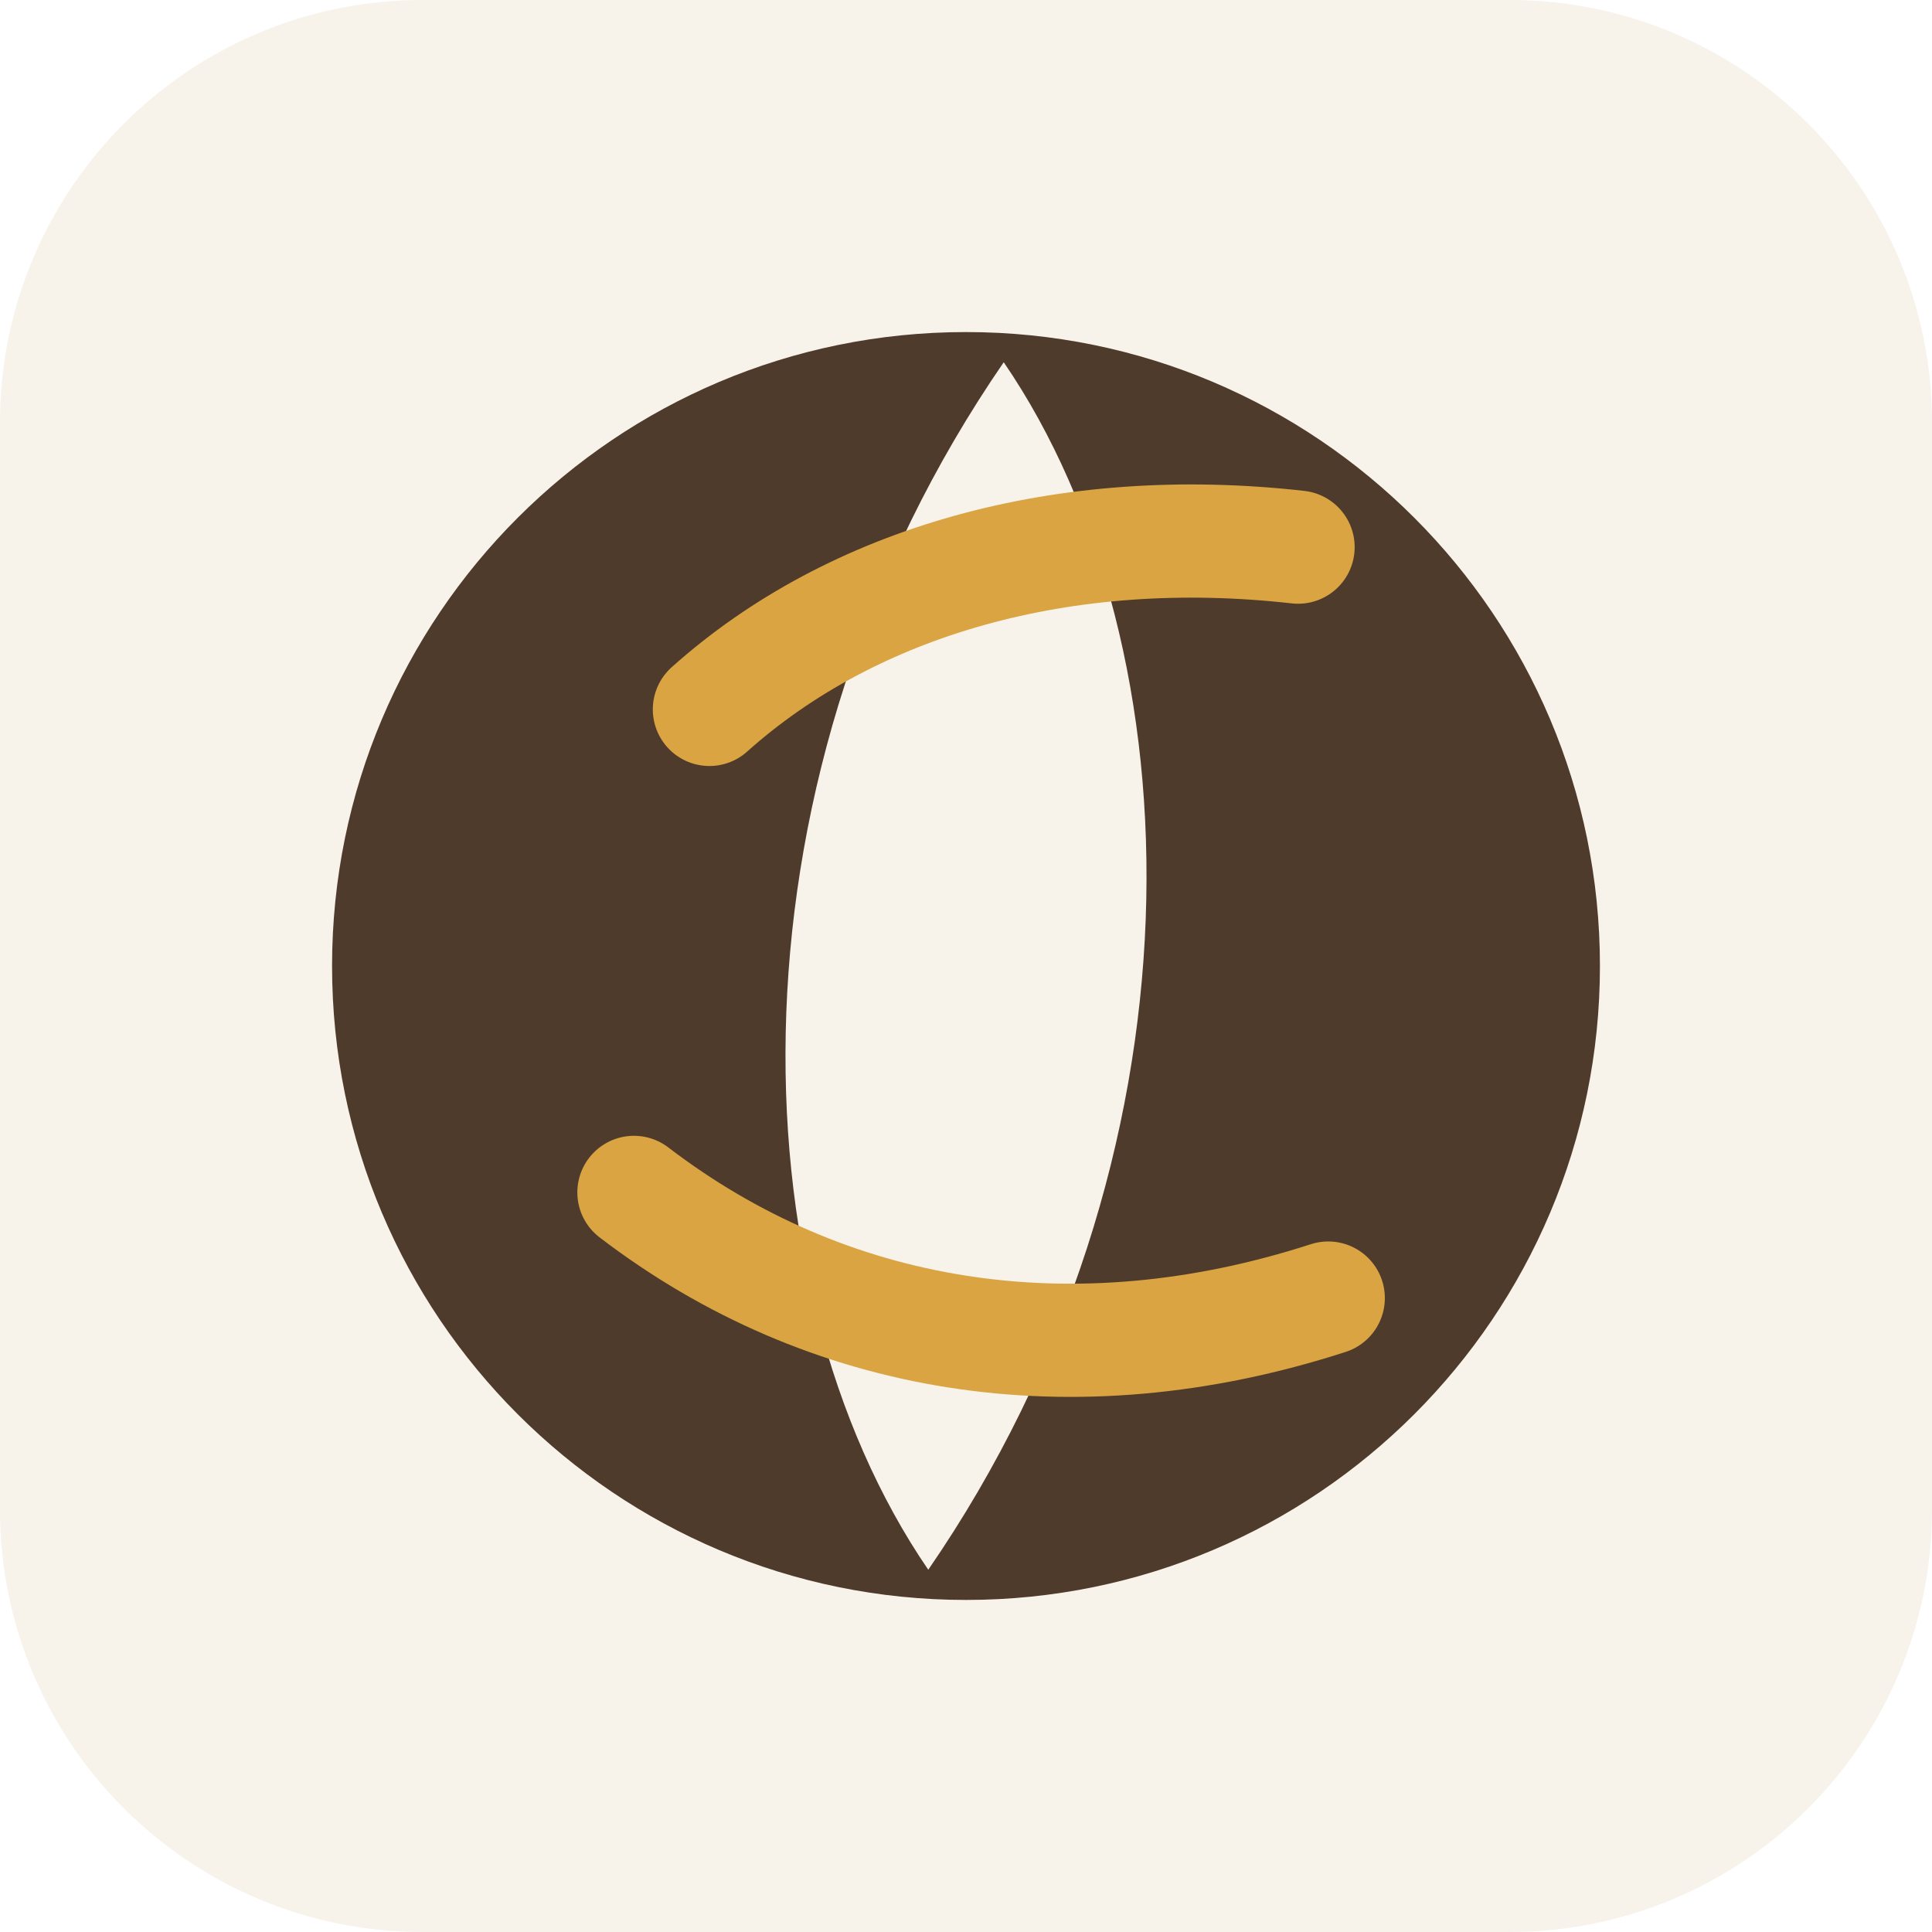
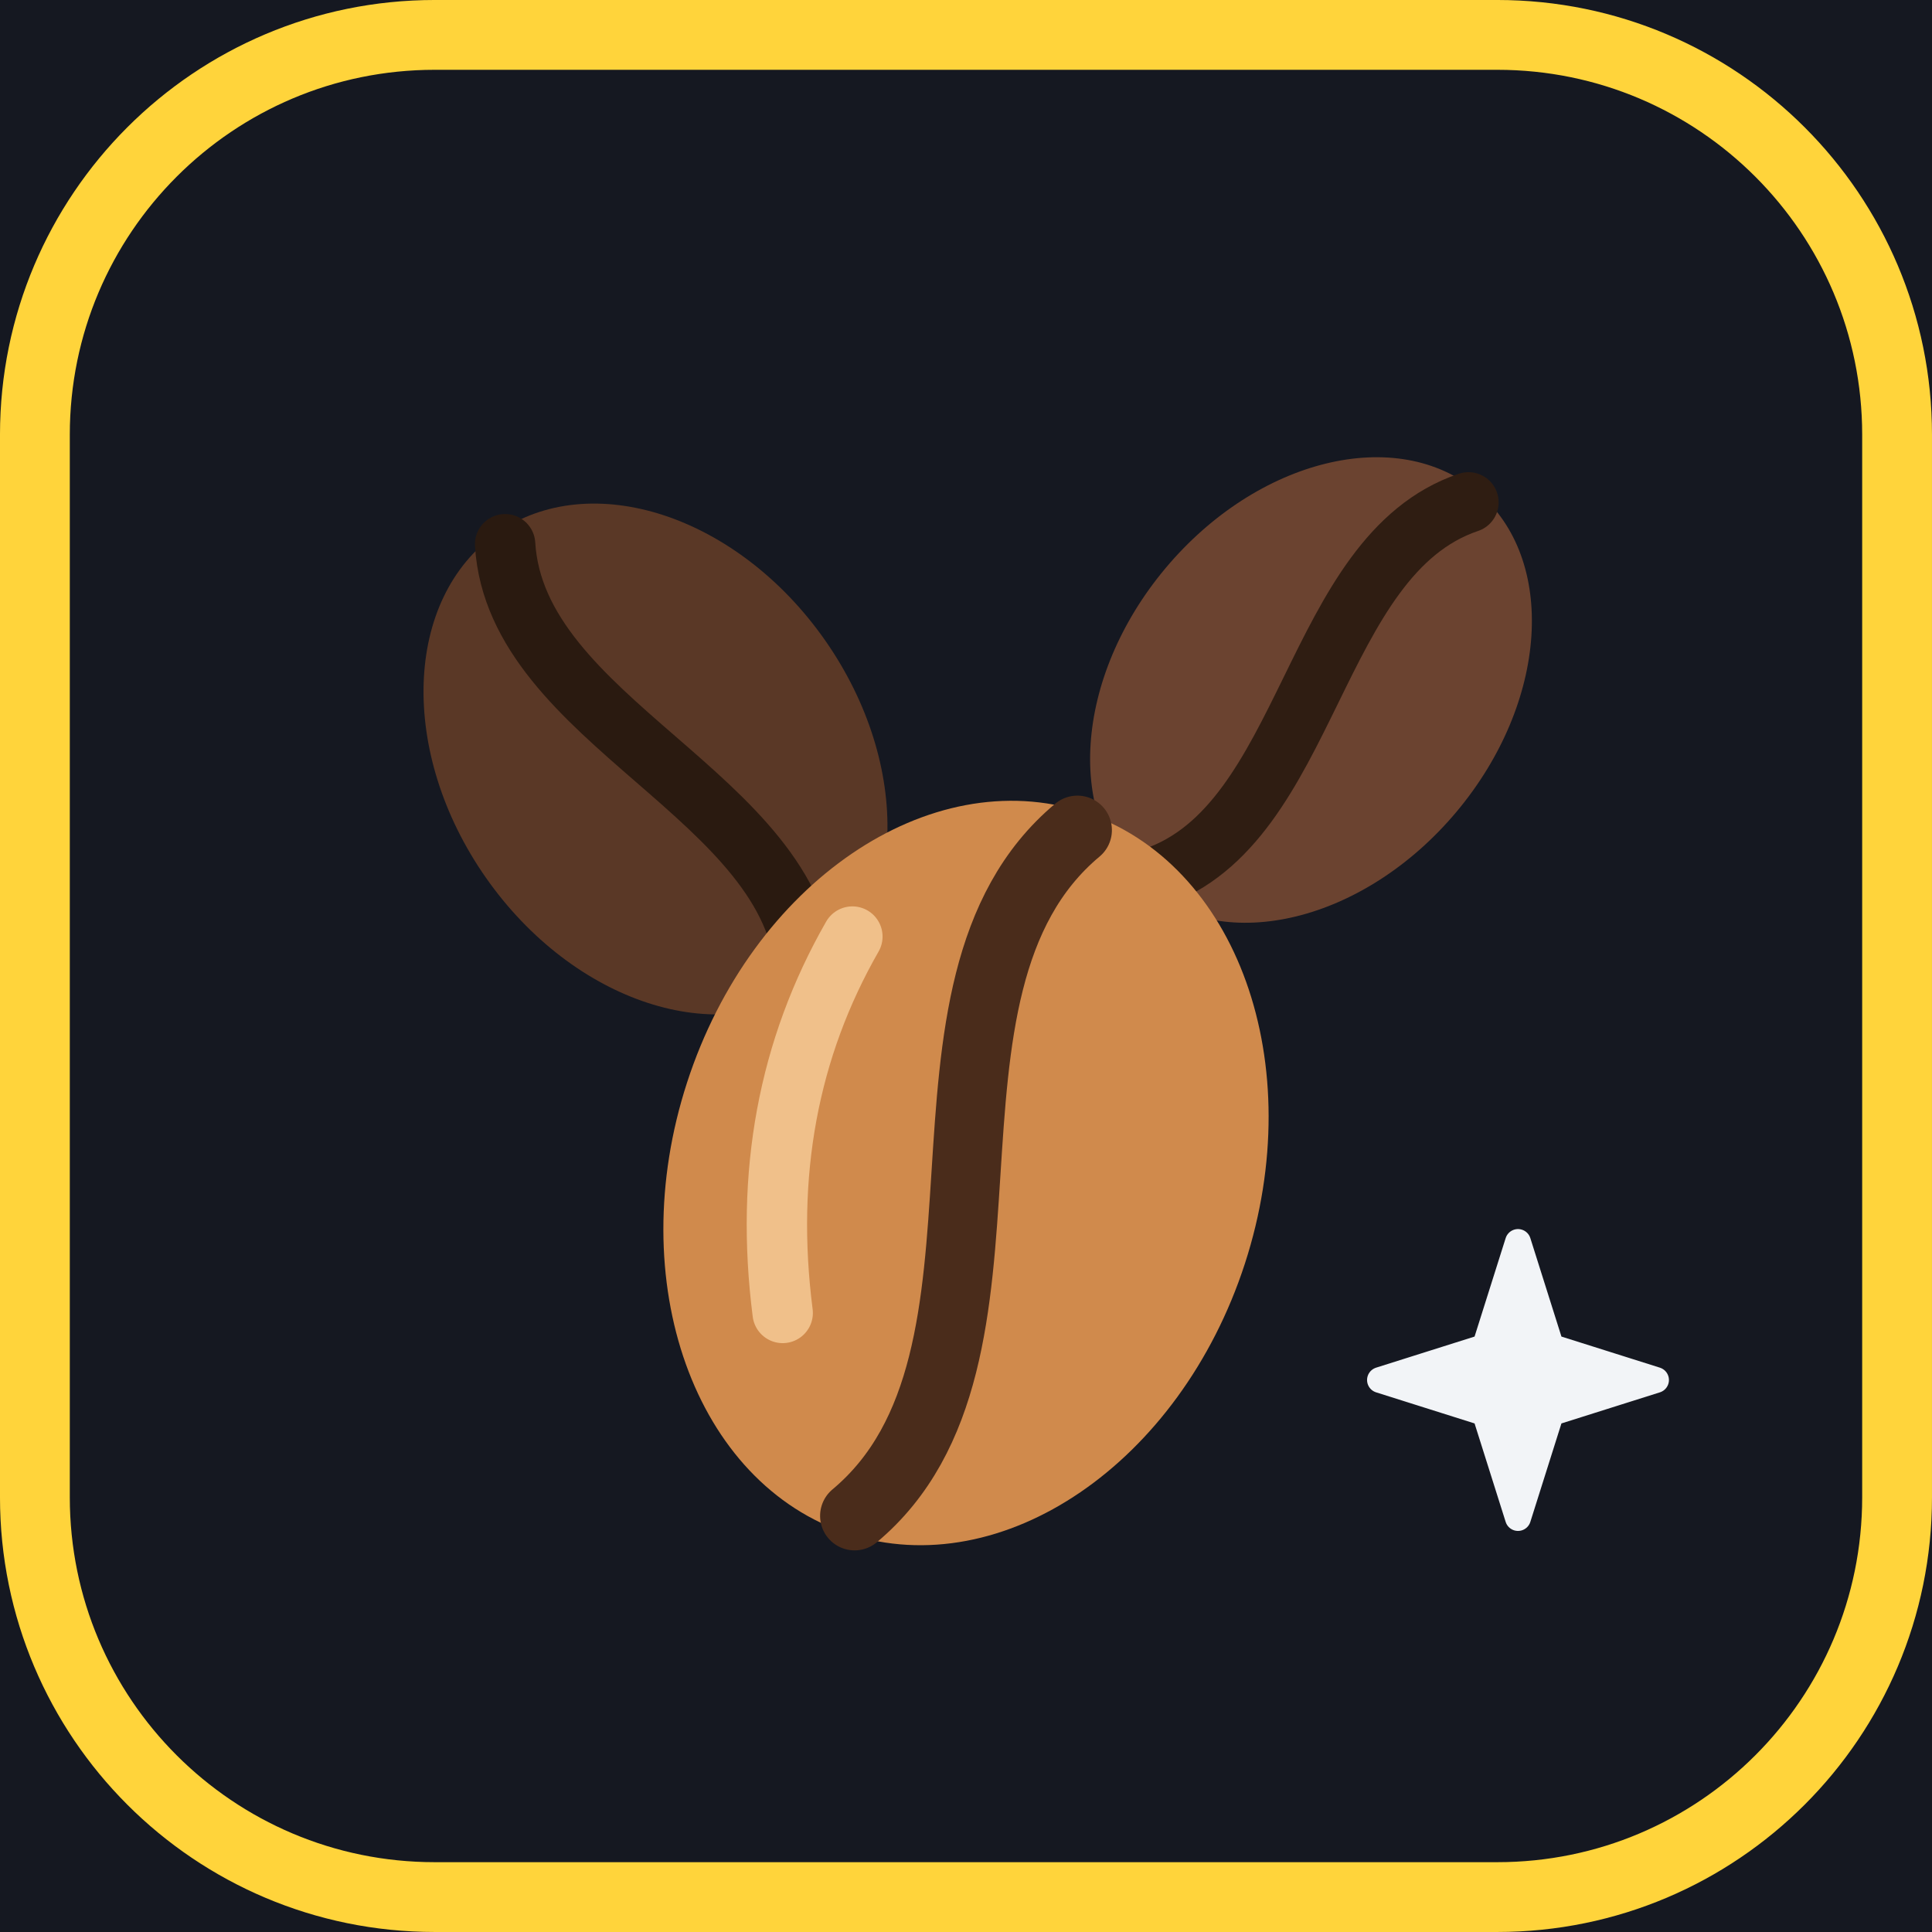
- <svg xmlns="http://www.w3.org/2000/svg" viewBox="0 0 512 512">
-   <rect width="512" height="512" rx="112" fill="#f7f2ea" />
-   <circle cx="256" cy="256" r="168" fill="#4f3b2b" />
-   <path d="M266 96c52 76 55 211-20 320-52-76-55-211 20-320Z" fill="#f7f2ea" />
-   <path d="M188 188c38-34 94-50 156-43" fill="none" stroke="#d9a441" stroke-width="30" stroke-linecap="round" />
-   <path d="M168 316c51 39 116 50 184 28" fill="none" stroke="#d9a441" stroke-width="30" stroke-linecap="round" />
+ <svg xmlns="http://www.w3.org/2000/svg" width="512" height="512" viewBox="0 0 112 112">
+   <rect width="112" height="112" fill="#151821" />
+   <g transform="rotate(-35 38 44)">
+     <ellipse cx="38" cy="44" rx="12" ry="16" fill="#5a3826" />
+     <path d="M38 28.8 C32.6 37.6 43.4 50.4 38 59.2" fill="none" stroke="#2a1a10" stroke-width="3.5" stroke-linecap="round" />
+   </g>
+   <g transform="rotate(40 76 40)">
+     <ellipse cx="76" cy="40" rx="11" ry="15" fill="#6b4330" />
+     <path d="M76 25.8 C71.0 34.0 81.0 46.0 76 54.2" fill="none" stroke="#2f1d12" stroke-width="3.5" stroke-linecap="round" />
+   </g>
+   <g transform="rotate(18 56 68)">
+     <ellipse cx="56" cy="68" rx="17" ry="22" fill="#d08a4c" />
+     <path d="M45.5 57.0 Q43.2 68.0 48.4 79.0" fill="none" stroke="#f0c08a" stroke-width="3.5" stroke-linecap="round" />
+     <path d="M56 47.1 C48.4 59.2 63.6 76.8 56 88.9" fill="none" stroke="#4a2c1b" stroke-width="4" stroke-linecap="round" />
+   </g>
+   <path d="M88.00 72.00 L89.92 78.08 L96.00 80.00 L89.92 81.92 L88.00 88.00 L86.08 81.92 L80.00 80.00 L86.08 78.08 Z" fill="#f2f4f7" stroke="#f2f4f7" stroke-width="1.5" stroke-linejoin="round" />
+   <rect x="2.023" y="2.023" width="107.953" height="107.953" rx="23.177" fill="none" stroke="#ffd43b" stroke-width="4.047" />
</svg>
